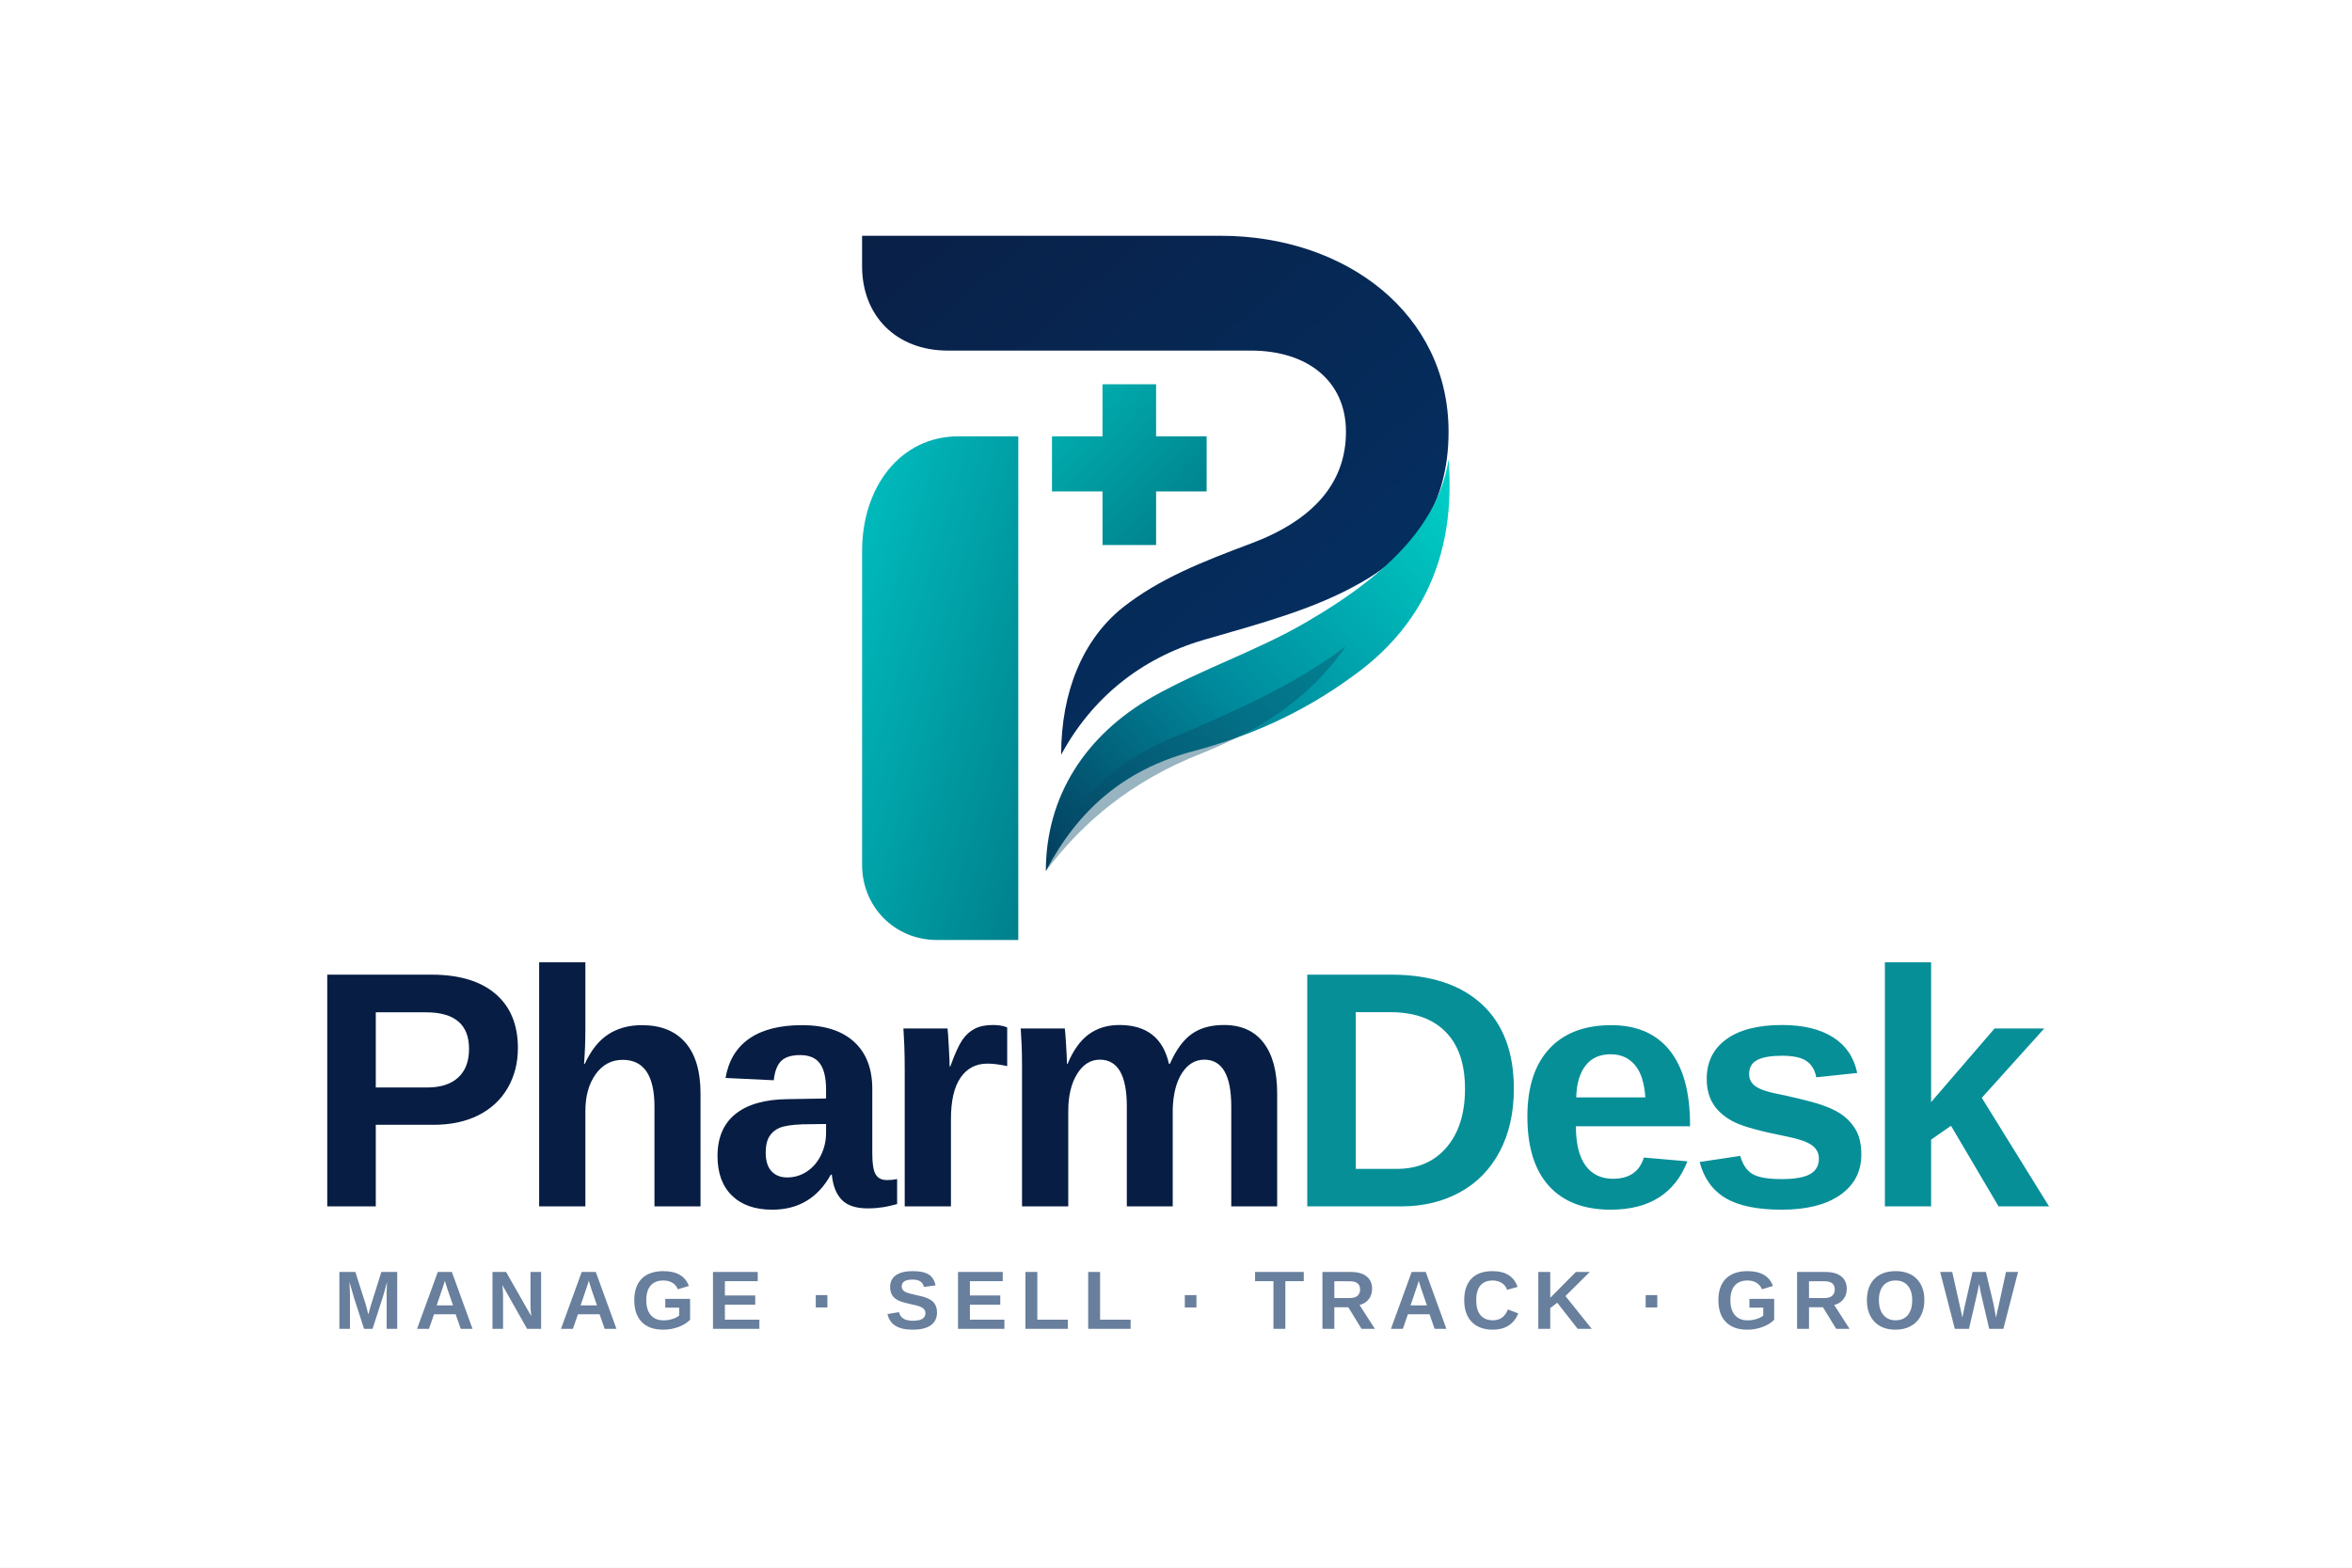
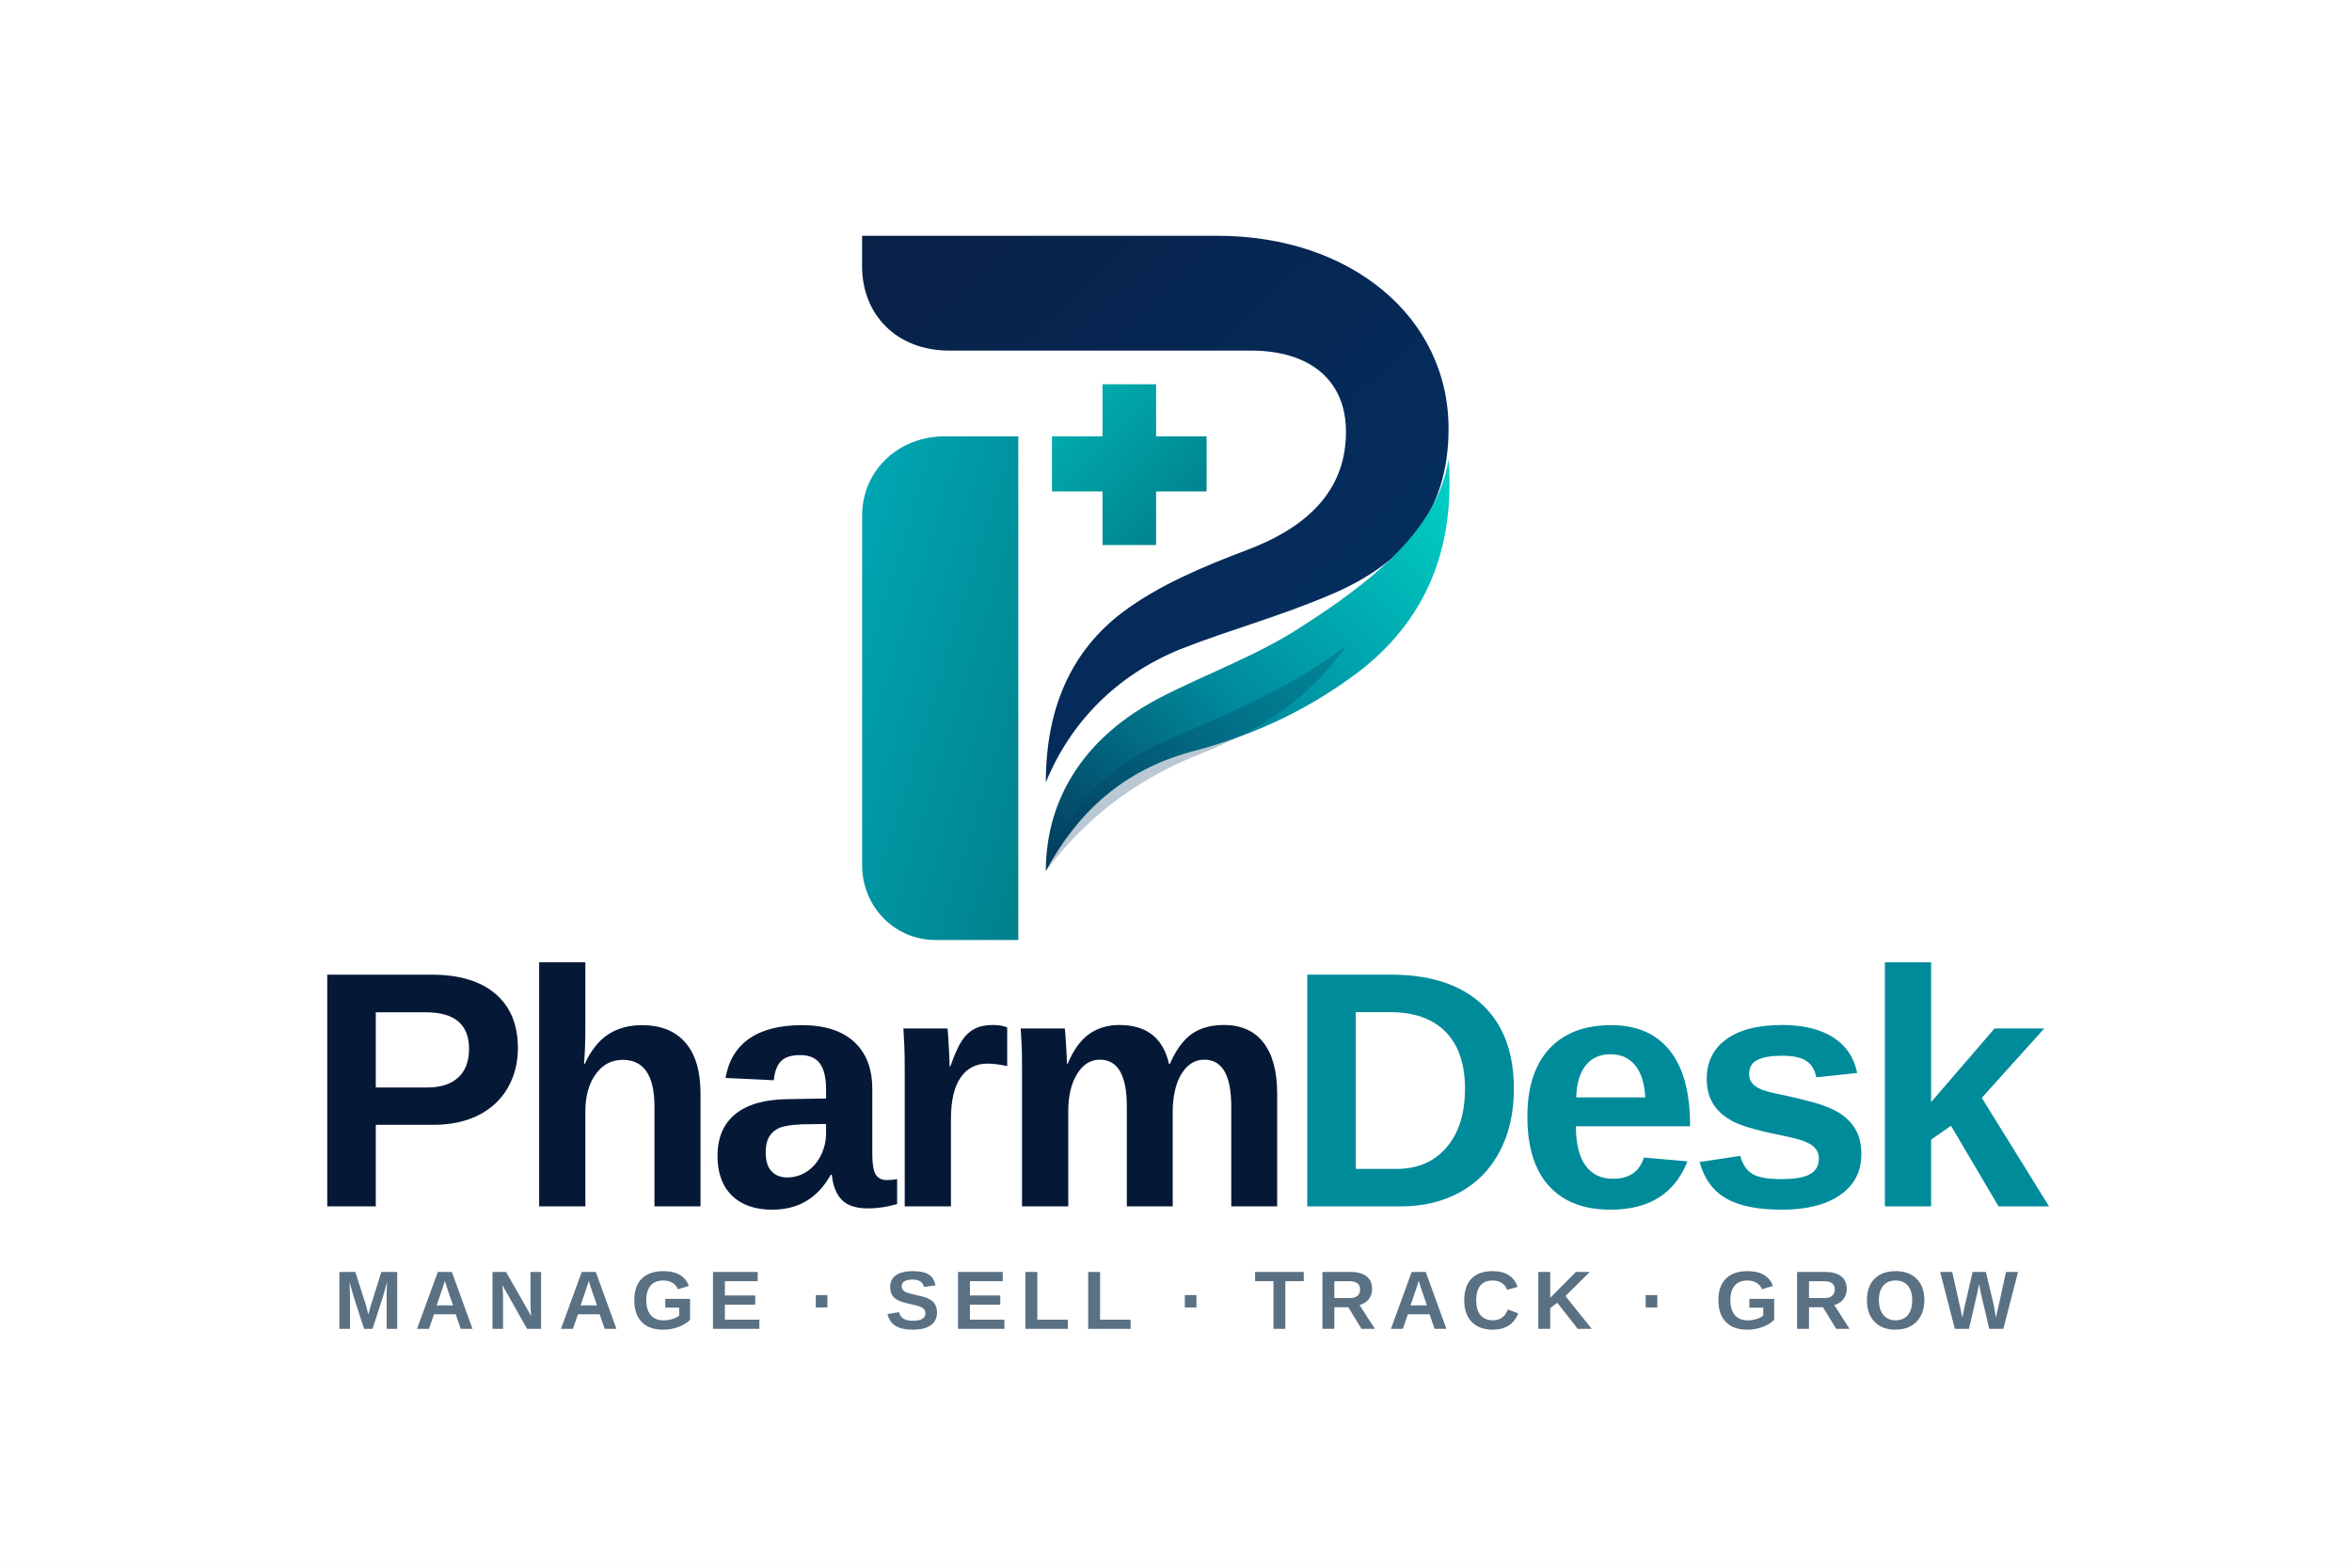
<svg xmlns="http://www.w3.org/2000/svg" viewBox="0 0 1536 1024" width="1536" height="1024" role="img" aria-labelledby="title desc">
  <defs>
-     <linearGradient id="navy" x1="0" y1="0" x2="1" y2="1">
+     <linearGradient id="navyGrad" x1="0" y1="0" x2="1" y2="1">
      <stop offset="0" stop-color="#092047" />
      <stop offset="1" stop-color="#033266" />
    </linearGradient>
-     <linearGradient id="stem" x1="0" y1="0" x2="1" y2="1">
-       <stop offset="0" stop-color="#00BFC0" />
+     <linearGradient id="tealGrad" x1="0" y1="0" x2="1" y2="1">
+       <stop offset="0" stop-color="#00A8B5" />
      <stop offset="1" stop-color="#00808C" />
    </linearGradient>
-     <linearGradient id="ribbon" x1="0" y1="1" x2="1" y2="0">
+     <linearGradient id="waveGrad" x1="0" y1="1" x2="1" y2="0">
      <stop offset="0" stop-color="#043B5C" />
      <stop offset=".45" stop-color="#008C9E" />
      <stop offset="1" stop-color="#00D2C8" />
    </linearGradient>
-     <linearGradient id="cross" x1="0" y1="0" x2="1" y2="1">
+     <linearGradient id="crossGrad" x1="0" y1="0" x2="1" y2="1">
      <stop offset="0" stop-color="#00B4B4" />
      <stop offset="1" stop-color="#007A87" />
    </linearGradient>
  </defs>
  <rect width="1536" height="1024" fill="#fff" />
  <g id="mark">
-     <path fill="url(#navy)" d="M563 154 H797 C879 154 946 205 946 282 C946 329 924 361 888 381 C858 398 824 407 786 418 C745 430 713 456 693 493 C693 452 707 418 733 397 C757 378 785 367 817 355 C857 340 879 316 879 282 C879 249 854 229 817 229 H619 C585 229 563 206 563 174 Z" />
-     <path fill="url(#stem)" d="M563 360 C563 318 588 285 626 285 H665 V614 H612 C584 614 563 592 563 565 Z" />
-     <path fill="url(#ribbon)" d="M683 569 C683 520 709 480 753 455 C785 437 821 425 852 407 C911 373 940 339 946 300 C951 364 928 410 883 442 C850 466 816 481 778 491 C734 503 704 529 683 569 Z" />
-     <path fill="#064d69" opacity=".42" d="M683 569 C697 527 724 500 763 483 C808 464 846 447 879 422 C855 457 822 477 785 492 C739 510 707 537 683 569 Z" />
-     <path fill="url(#cross)" d="M720 285 H687 V321 H720 V356 H755 V321 H788 V285 H755 V251 H720 Z" />
+     <path fill="url(#navyGrad)" d="M563 154 H795 C882 154 946 207 946 280 C946 333 919 367 870 388 C835 403 804 411 771 424 C729 441 699 472 683 511 C683 462 700 425 733 400 C757 382 786 370 815 359 C857 343 879 318 879 282 C879 248 855 229 817 229 H620 C585 229 563 205 563 174 Z" />
+     <path fill="url(#tealGrad)" d="M563 359 V337 C563 307 587 285 617 285 H665 V614 H611 C584 614 563 592 563 565 Z" />
+     <path fill="url(#waveGrad)" d="M683 569 C683 519 711 480 757 456 C790 439 822 428 852 408 C910 371 940 338 946 300 C951 365 926 411 883 442 C850 466 816 481 778 491 C734 503 704 530 683 569 Z" />
+     <path fill="#043B5C" opacity=".28" d="M683 569 C696 527 724 500 763 483 C808 464 846 447 879 422 C855 457 822 477 785 492 C739 510 707 537 683 569 Z" />
+     <path fill="url(#crossGrad)" d="M720 285 H687 V321 H720 V356 H755 V321 H788 V285 H755 V251 H720 Z" />
  </g>
  <g id="wordmark" font-family="Arial, Helvetica, sans-serif" font-size="220" font-weight="800" letter-spacing="-9">
-     <text x="199" y="788" fill="#071d43">Pharm</text>
-     <text x="839" y="788" fill="#078f98">Desk</text>
+     <text x="199" y="788" fill="#051937">Pharm</text>
+     <text x="839" y="788" fill="#008B9B">Desk</text>
  </g>
-   <text x="768" y="868" text-anchor="middle" font-family="Arial, Helvetica, sans-serif" font-size="54" font-weight="600" letter-spacing="8" fill="#687f9d">MANAGE · SELL · TRACK · GROW</text>
+   <text x="768" y="868" text-anchor="middle" font-family="Arial, Helvetica, sans-serif" font-size="54" font-weight="600" letter-spacing="8" fill="#5A7184">MANAGE · SELL · TRACK · GROW</text>
</svg>
